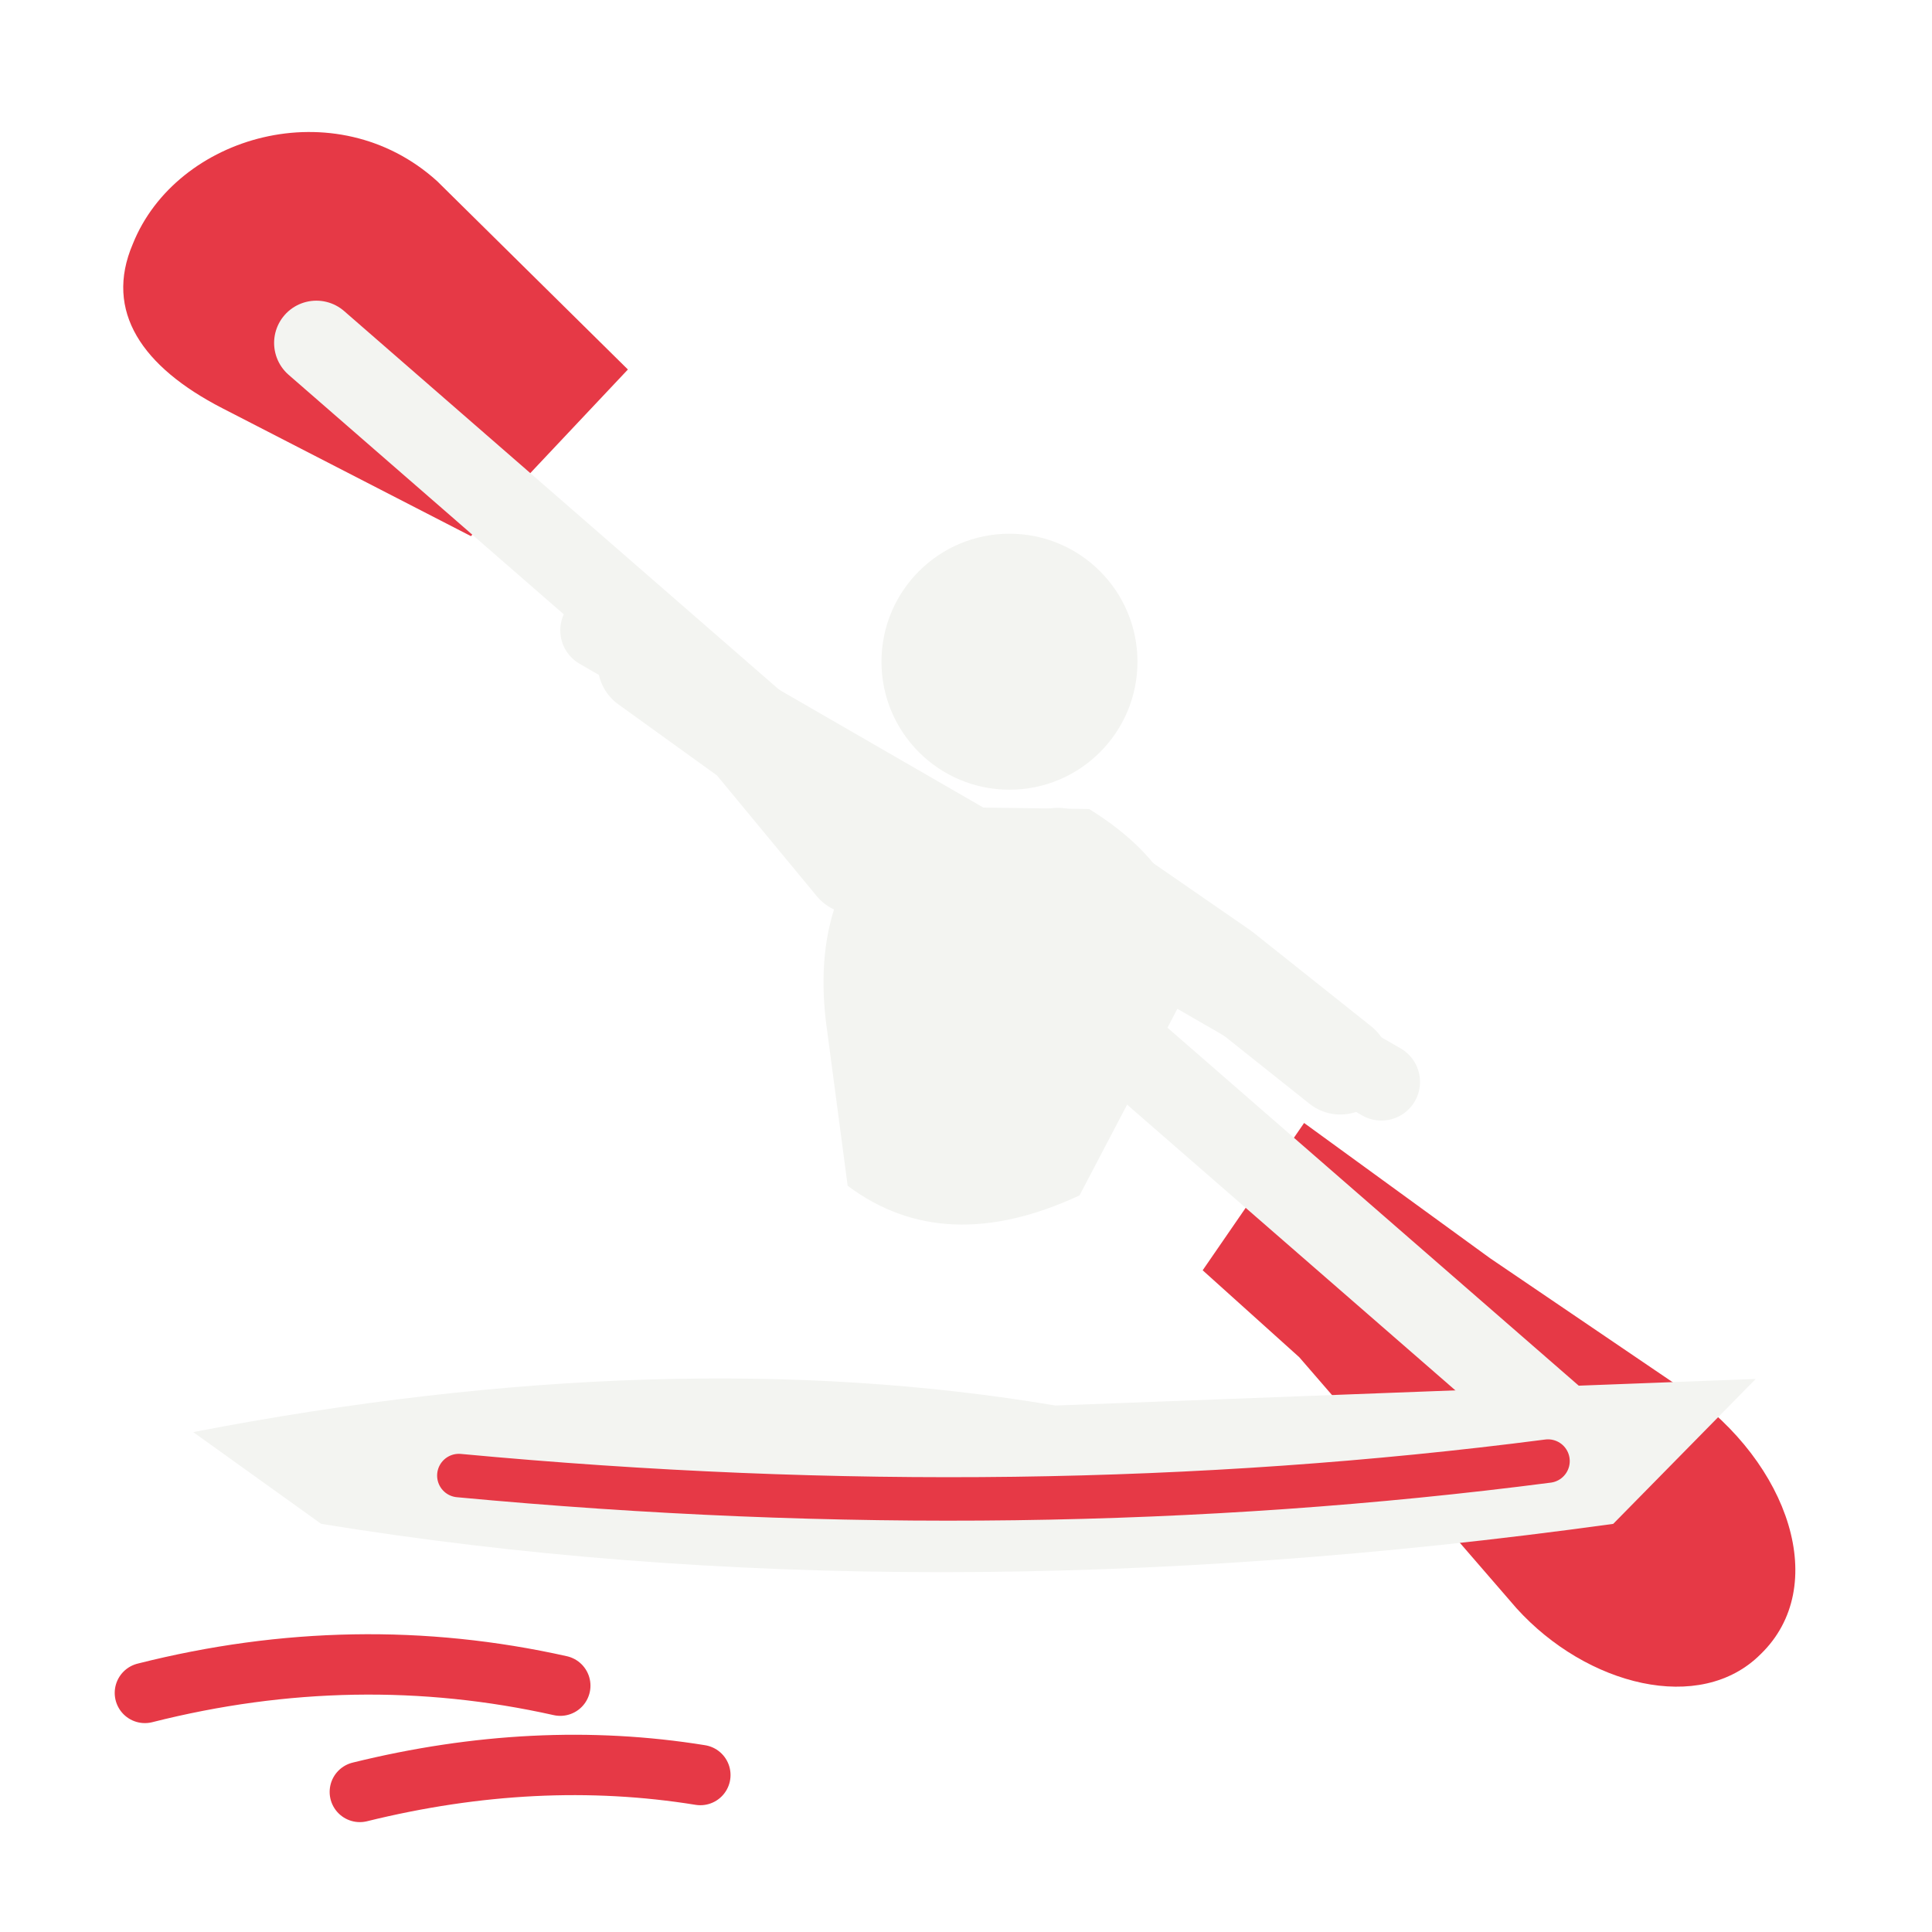
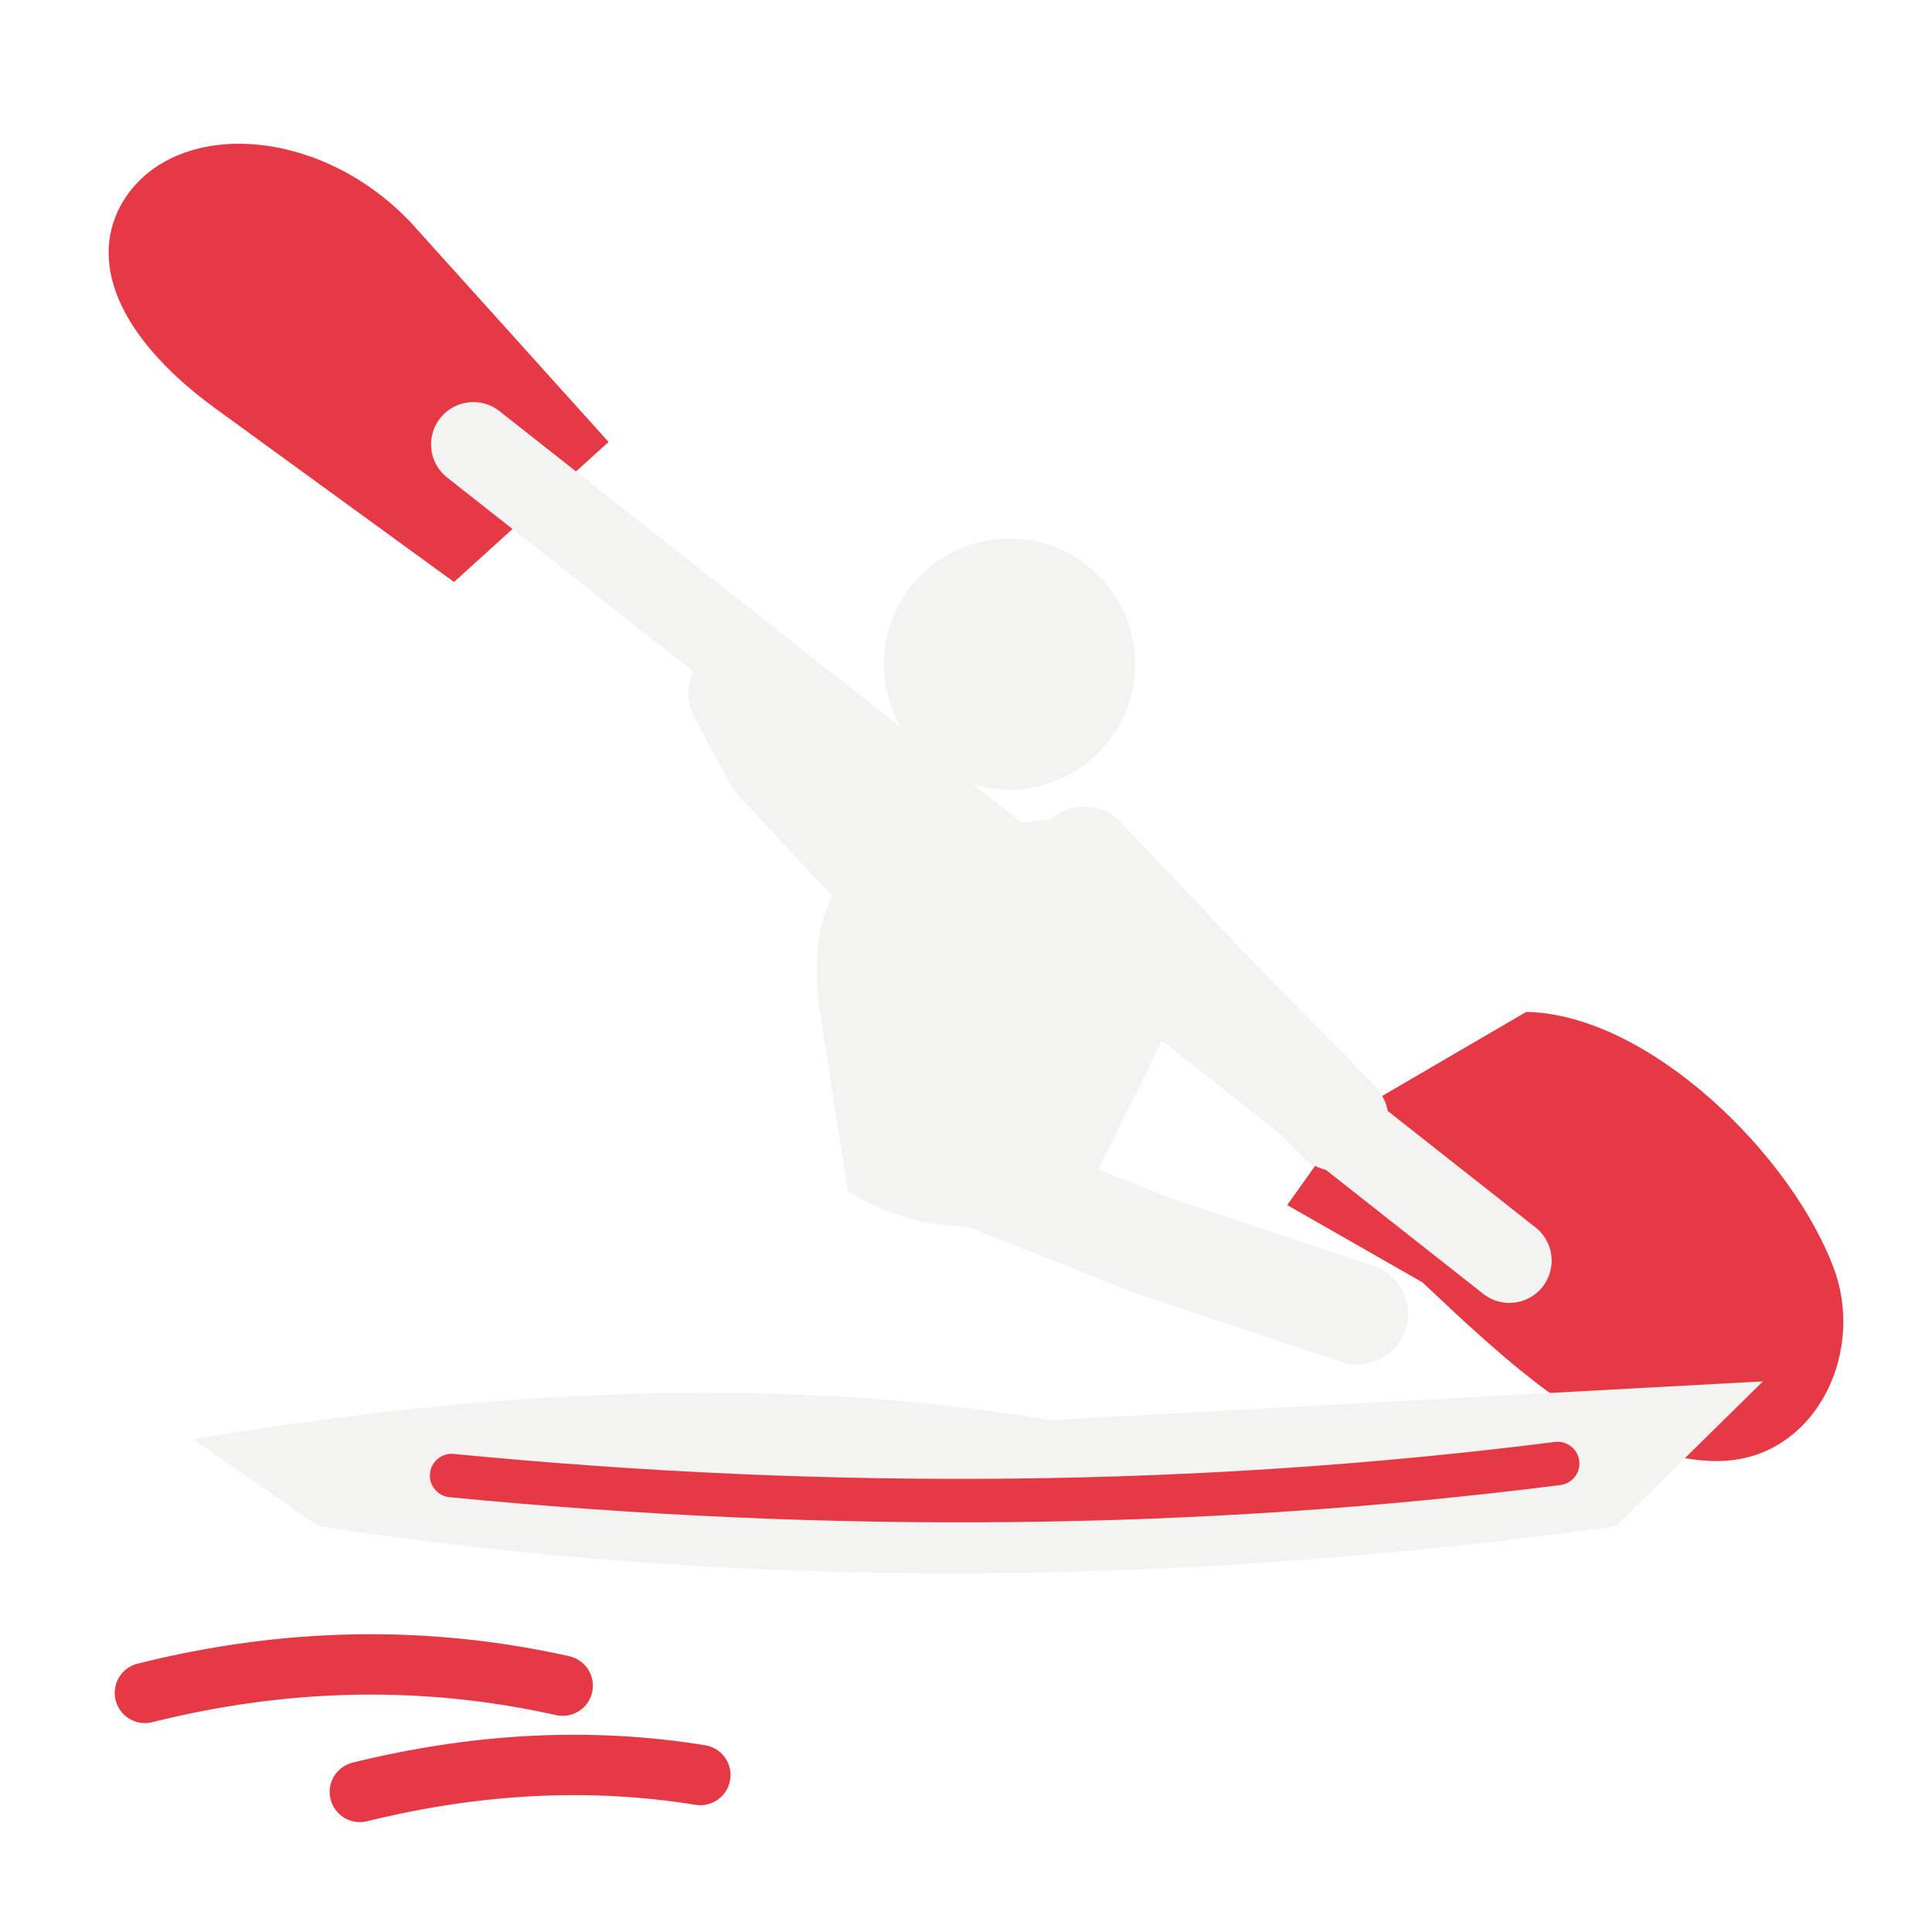
<svg xmlns="http://www.w3.org/2000/svg" viewBox="0 0 80 80" fill="none" role="img" aria-labelledby="title">
-   <path d="M5.5 10.1C7.3 5.6 13.9 3.7 18.1 7.5L26 15.3 19.5 22.2 9.2 16.9C5.9 15.2 4.3 12.9 5.5 10.1Z" fill="#E63946" />
-   <path d="M54 46.5 61.7 52.1 69.8 57.6C74.1 60.6 75.8 65.7 72.9 68.5 70.4 71 65.7 69.8 62.8 66.6L53.8 56.2 49.8 52.6Z" fill="#E63946" />
-   <path d="M13.1 14.2 64.8 59.2" stroke="#F3F4F1" stroke-width="3.5" stroke-linecap="round" />
-   <path d="M8 59.3Q27.7 55.5 43.7 58.2L72.7 57.1 66.8 63.1Q37.9 67.1 13.3 63.1Z" fill="#F3F4F1" />
-   <path d="M19 61.1Q42.5 63.3 64.1 60.5" stroke="#E63946" stroke-width="1.8" stroke-linecap="round" />
-   <path d="M35.4 35.8 31.1 30.6 26.8 27.5M43.8 35.5 50.6 40.2 55.5 44.1" stroke="#F3F4F1" stroke-width="4.1" stroke-linecap="round" stroke-linejoin="round" />
-   <path d="M37.7 33.4Q33.5 36.4 34.2 42.3L35.1 49.1Q39.1 52.1 44.7 49.5L49 41.3Q50.1 36.6 45.1 33.5Z" fill="#F3F4F1" />
-   <circle cx="41.8" cy="27.4" r="5.3" fill="#F3F4F1" />
-   <path d="M24.8 26.1 57.2 44.8" stroke="#F3F4F1" stroke-width="3.2" stroke-linecap="round" />
-   <path d="M6 70.1Q14.7 67.9 23.2 69.8M14.9 74.2Q22.2 72.4 29 73.5" stroke="#E63946" stroke-width="2.5" stroke-linecap="round" />
+   <path d="M5 8.5C7 4.9 13.1 5.1 17 9.2L25.2 18.3 18.8 24.1 8.9 16.9C5.2 14.2 3.6 11.1 5 8.5Z" fill="#E63946" />
+   <path d="M56 46.1 63.2 41.9C68.3 42 74.3 47.9 76 52.7 77.2 56.3 75 60.5 71.1 60.5 66.6 60.5 62.1 56.1 58.9 53.1L53.3 49.9Z" fill="#E63946" />
+   <path d="M8 59.6Q28 56.2 43.5 58.8L73 57.2 66.9 63.2Q38.7 67.1 13.2 63.2Z" fill="#F3F4F1" />
+   <path d="M18.7 61.1Q42.4 63.4 64.5 60.6" stroke="#E63946" stroke-width="1.8" stroke-linecap="round" />
+   <path d="M37.5 34.5Q33 36.2 34 42.2L35.1 49.3Q39.5 52.1 44.9 49.6L49.1 41.1Q49.9 36.3 45 33.8Z" fill="#F3F4F1" />
+   <path d="M39.2 48.2 47.8 51.6 56.2 54.4" stroke="#F3F4F1" stroke-width="4.2" stroke-linecap="round" stroke-linejoin="round" />
+   <path d="M36.4 36.1 32.1 31.5 30.6 28.7M44.9 35.5 50.2 41.1 55.4 46.4" stroke="#F3F4F1" stroke-width="4.2" stroke-linecap="round" stroke-linejoin="round" />
+   <circle cx="41.8" cy="27.5" r="5.2" fill="#F3F4F1" />
+   <path d="M19.6 18.4 62.5 52.2" stroke="#F3F4F1" stroke-width="3.5" stroke-linecap="round" />
+   <path d="M6 70.1Q14.8 67.9 23.3 69.8M14.9 74.2Q22.2 72.4 29 73.5" stroke="#E63946" stroke-width="2.5" stroke-linecap="round" />
</svg>
